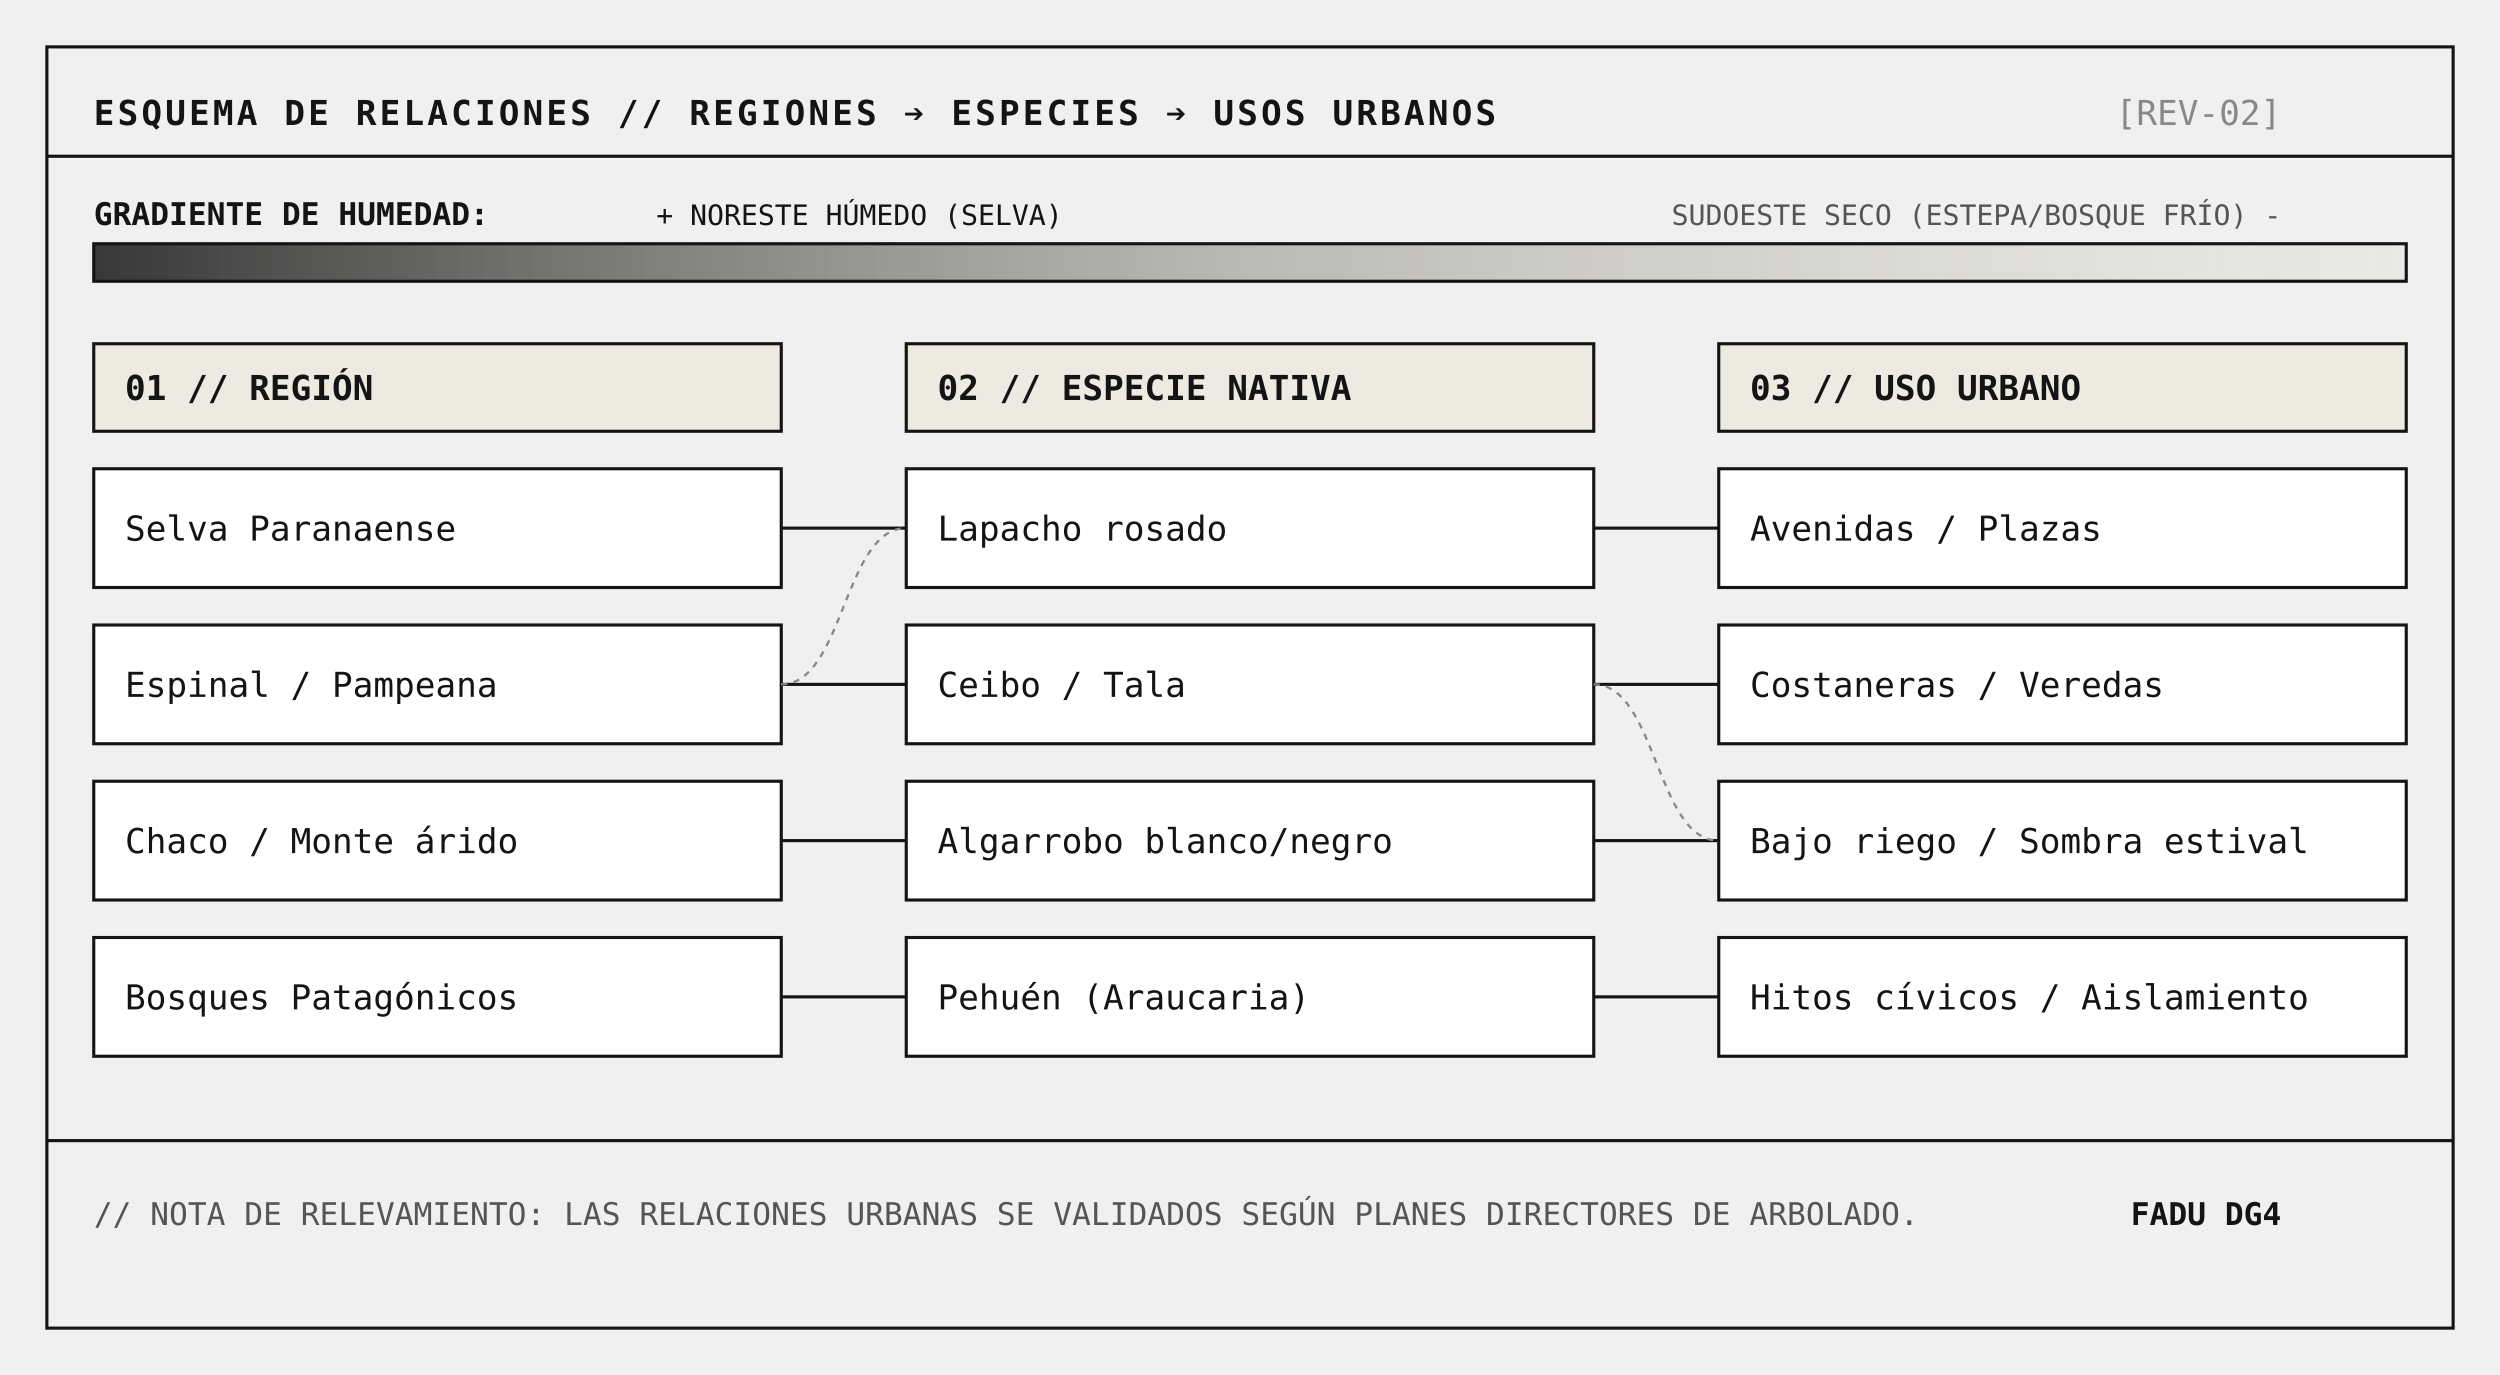
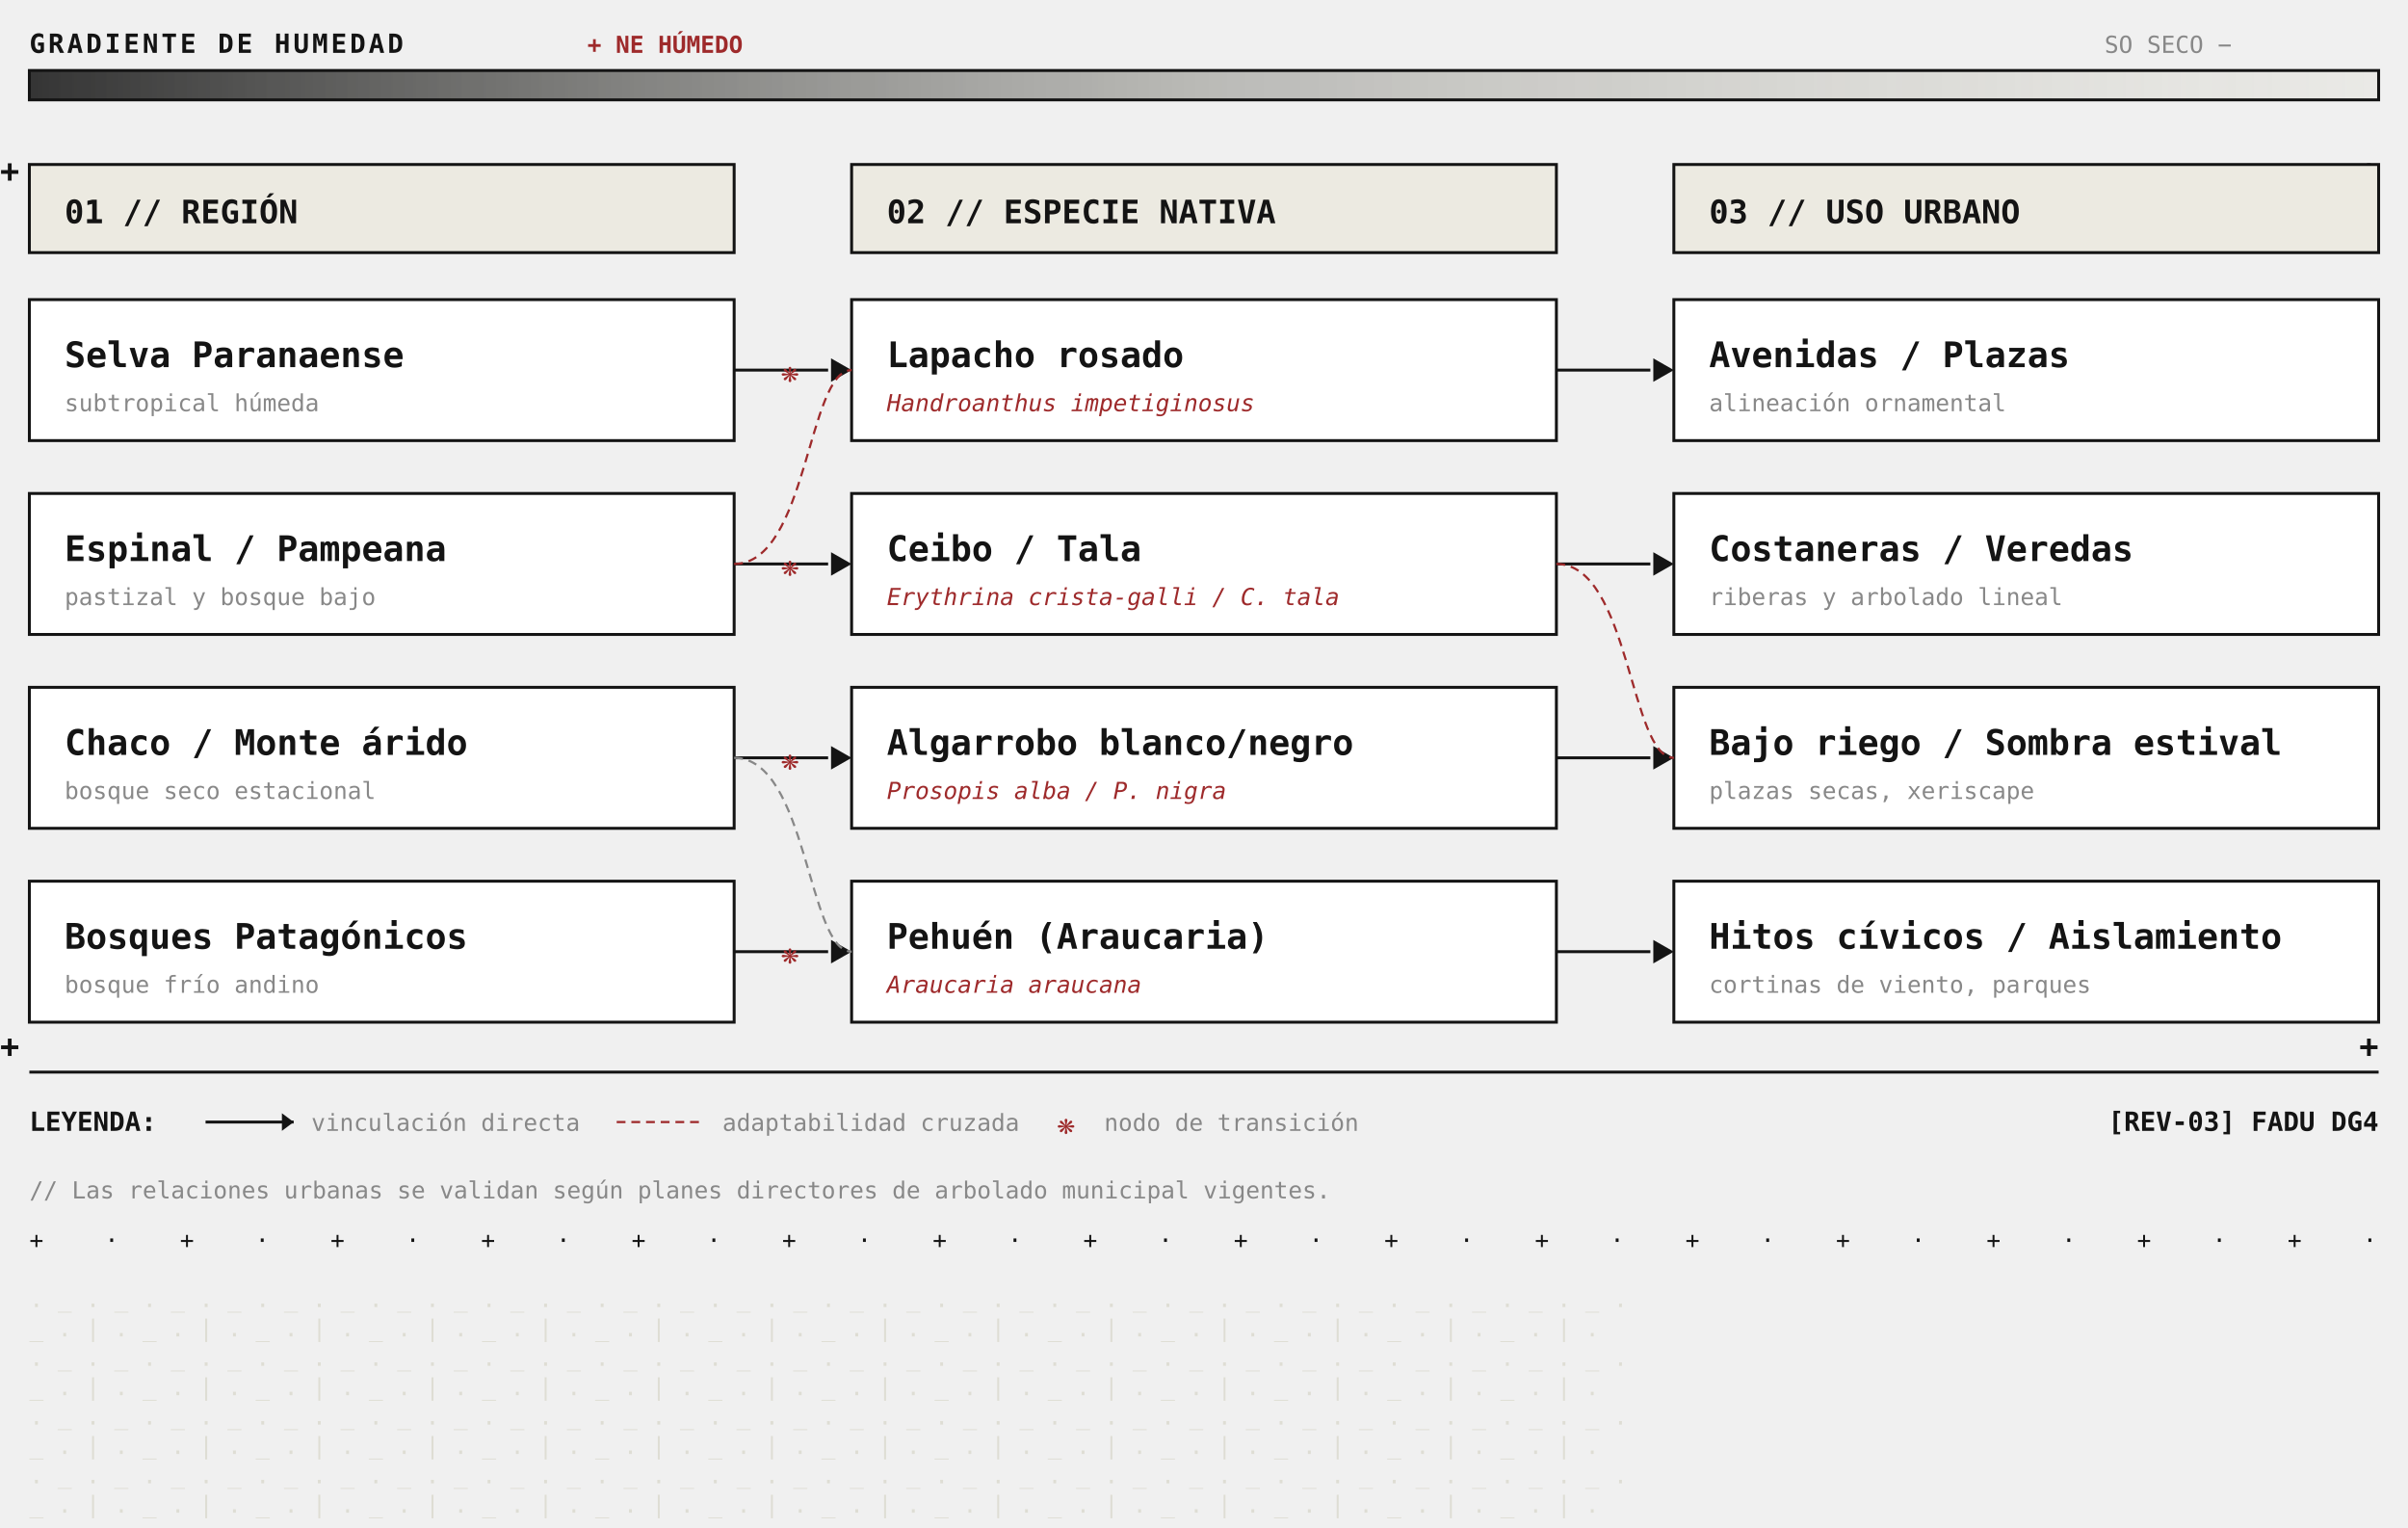
- <svg xmlns="http://www.w3.org/2000/svg" viewBox="0 0 800 440" width="100%" height="100%" style="background:#fbfaf6; font-family:'SF Mono',Consolas,monospace;">
+ <svg xmlns="http://www.w3.org/2000/svg" viewBox="0 0 820 520" width="100%" height="100%" style="font-family:'SF Mono',Consolas,monospace;">
  <defs>
    <linearGradient id="humedadGrad" x1="0%" y1="0%" x2="100%" y2="0%">
      <stop offset="0%" stop-color="#141414" stop-opacity="0.85" />
      <stop offset="50%" stop-color="#777770" stop-opacity="0.45" />
      <stop offset="100%" stop-color="#d0cebd" stop-opacity="0.2" />
    </linearGradient>
  </defs>
-   <rect x="15" y="15" width="770" height="410" fill="none" stroke="#141414" stroke-width="1" />
-   <text x="30" y="40" font-size="11" fill="#141414" font-weight="bold" letter-spacing="1">ESQUEMA DE RELACIONES // REGIONES ➔ ESPECIES ➔ USOS URBANOS</text>
-   <text x="730" y="40" font-size="11" fill="#888" text-anchor="end">[REV-02]</text>
-   <line x1="15" y1="50" x2="785" y2="50" stroke="#141414" stroke-width="1" />
-   <text x="30" y="72" font-size="10" font-weight="bold" fill="#141414">GRADIENTE DE HUMEDAD:</text>
-   <text x="210" y="72" font-size="9" fill="#141414">+ NORESTE HÚMEDO (SELVA)</text>
-   <text x="730" y="72" font-size="9" fill="#555" text-anchor="end">SUDOESTE SECO (ESTEPA/BOSQUE FRÍO) -</text>
-   <rect x="30" y="78" width="740" height="12" fill="url(#humedadGrad)" stroke="#141414" stroke-width="1" />
-   <rect x="30" y="110" width="220" height="28" fill="#eceae1" stroke="#141414" stroke-width="1" />
-   <text x="40" y="128" font-size="11" font-weight="bold" fill="#141414">01 // REGIÓN</text>
-   <rect x="290" y="110" width="220" height="28" fill="#eceae1" stroke="#141414" stroke-width="1" />
-   <text x="300" y="128" font-size="11" font-weight="bold" fill="#141414">02 // ESPECIE NATIVA</text>
-   <rect x="550" y="110" width="220" height="28" fill="#eceae1" stroke="#141414" stroke-width="1" />
-   <text x="560" y="128" font-size="11" font-weight="bold" fill="#141414">03 // USO URBANO</text>
-   <rect x="30" y="150" width="220" height="38" fill="#fff" stroke="#141414" stroke-width="1" />
-   <text x="40" y="173" font-size="11" fill="#141414">Selva Paranaense</text>
-   <rect x="290" y="150" width="220" height="38" fill="#fff" stroke="#141414" stroke-width="1" />
-   <text x="300" y="173" font-size="11" fill="#141414">Lapacho rosado</text>
-   <rect x="550" y="150" width="220" height="38" fill="#fff" stroke="#141414" stroke-width="1" />
-   <text x="560" y="173" font-size="11" fill="#141414">Avenidas / Plazas</text>
-   <line x1="250" y1="169" x2="290" y2="169" stroke="#141414" stroke-width="1" />
-   <line x1="510" y1="169" x2="550" y2="169" stroke="#141414" stroke-width="1" />
-   <rect x="30" y="200" width="220" height="38" fill="#fff" stroke="#141414" stroke-width="1" />
-   <text x="40" y="223" font-size="11" fill="#141414">Espinal / Pampeana</text>
-   <rect x="290" y="200" width="220" height="38" fill="#fff" stroke="#141414" stroke-width="1" />
-   <text x="300" y="223" font-size="11" fill="#141414">Ceibo / Tala</text>
-   <rect x="550" y="200" width="220" height="38" fill="#fff" stroke="#141414" stroke-width="1" />
-   <text x="560" y="223" font-size="11" fill="#141414">Costaneras / Veredas</text>
-   <line x1="250" y1="219" x2="290" y2="219" stroke="#141414" stroke-width="1" />
-   <line x1="510" y1="219" x2="550" y2="219" stroke="#141414" stroke-width="1" />
-   <rect x="30" y="250" width="220" height="38" fill="#fff" stroke="#141414" stroke-width="1" />
-   <text x="40" y="273" font-size="11" fill="#141414">Chaco / Monte árido</text>
-   <rect x="290" y="250" width="220" height="38" fill="#fff" stroke="#141414" stroke-width="1" />
-   <text x="300" y="273" font-size="11" fill="#141414">Algarrobo blanco/negro</text>
-   <rect x="550" y="250" width="220" height="38" fill="#fff" stroke="#141414" stroke-width="1" />
-   <text x="560" y="273" font-size="11" fill="#141414">Bajo riego / Sombra estival</text>
-   <line x1="250" y1="269" x2="290" y2="269" stroke="#141414" stroke-width="1" />
-   <line x1="510" y1="269" x2="550" y2="269" stroke="#141414" stroke-width="1" />
-   <rect x="30" y="300" width="220" height="38" fill="#fff" stroke="#141414" stroke-width="1" />
-   <text x="40" y="323" font-size="11" fill="#141414">Bosques Patagónicos</text>
-   <rect x="290" y="300" width="220" height="38" fill="#fff" stroke="#141414" stroke-width="1" />
-   <text x="300" y="323" font-size="11" fill="#141414">Pehuén (Araucaria)</text>
-   <rect x="550" y="300" width="220" height="38" fill="#fff" stroke="#141414" stroke-width="1" />
-   <text x="560" y="323" font-size="11" fill="#141414">Hitos cívicos / Aislamiento</text>
-   <line x1="250" y1="319" x2="290" y2="319" stroke="#141414" stroke-width="1" />
-   <line x1="510" y1="319" x2="550" y2="319" stroke="#141414" stroke-width="1" />
-   <path d="M250,219 C270,219 270,169 290,169" fill="none" stroke="#888" stroke-width="0.75" stroke-dasharray="2,2" />
-   <path d="M510,219 C530,219 530,269 550,269" fill="none" stroke="#888" stroke-width="0.75" stroke-dasharray="2,2" />
-   <line x1="15" y1="365" x2="785" y2="365" stroke="#141414" stroke-width="1" />
-   <text x="30" y="392" font-size="10" fill="#555">// NOTA DE RELEVAMIENTO: LAS RELACIONES URBANAS SE VALIDADOS SEGÚN PLANES DIRECTORES DE ARBOLADO.</text>
-   <text x="730" y="392" font-size="10" fill="#141414" text-anchor="end" font-weight="bold">FADU DG4</text>
+   <text x="10" y="18" font-size="9" font-weight="bold" fill="#141414" letter-spacing="1">GRADIENTE DE HUMEDAD</text>
+   <text x="200" y="18" font-size="8" fill="#9e2a2b" font-weight="600">+ NE HÚMEDO</text>
+   <text x="760" y="18" font-size="8" fill="#888" text-anchor="end">SO SECO −</text>
+   <rect x="10" y="24" width="800" height="10" fill="url(#humedadGrad)" stroke="#141414" stroke-width="1" />
+   <text x="0" y="62" font-size="11" fill="#141414" font-weight="bold">+</text>
+   <text x="810" y="62" font-size="11" fill="#141414" font-weight="bold" text-anchor="end">+</text>
+   <rect x="10" y="56" width="240" height="30" fill="#eceae1" stroke="#141414" stroke-width="1" />
+   <text x="22" y="76" font-size="11" font-weight="bold" fill="#141414">01 // REGIÓN</text>
+   <rect x="290" y="56" width="240" height="30" fill="#eceae1" stroke="#141414" stroke-width="1" />
+   <text x="302" y="76" font-size="11" font-weight="bold" fill="#141414">02 // ESPECIE NATIVA</text>
+   <rect x="570" y="56" width="240" height="30" fill="#eceae1" stroke="#141414" stroke-width="1" />
+   <text x="582" y="76" font-size="11" font-weight="bold" fill="#141414">03 // USO URBANO</text>
+   <rect x="10" y="102" width="240" height="48" fill="#fff" stroke="#141414" stroke-width="1" />
+   <text x="22" y="125" font-size="12" fill="#141414" font-weight="600">Selva Paranaense</text>
+   <text x="22" y="140" font-size="8" fill="#888">subtropical húmeda</text>
+   <rect x="290" y="102" width="240" height="48" fill="#fff" stroke="#141414" stroke-width="1" />
+   <text x="302" y="125" font-size="12" fill="#141414" font-weight="600">Lapacho rosado</text>
+   <text x="302" y="140" font-size="8" fill="#9e2a2b" font-style="italic">Handroanthus impetiginosus</text>
+   <rect x="570" y="102" width="240" height="48" fill="#fff" stroke="#141414" stroke-width="1" />
+   <text x="582" y="125" font-size="12" fill="#141414" font-weight="600">Avenidas / Plazas</text>
+   <text x="582" y="140" font-size="8" fill="#888">alineación ornamental</text>
+   <line x1="250" y1="126" x2="282" y2="126" stroke="#141414" stroke-width="1" />
+   <polygon points="290,126 283,122 283,130" fill="#141414" />
+   <line x1="530" y1="126" x2="562" y2="126" stroke="#141414" stroke-width="1" />
+   <polygon points="570,126 563,122 563,130" fill="#141414" />
+   <text x="266" y="130" font-size="10" fill="#9e2a2b">❋</text>
+   <rect x="10" y="168" width="240" height="48" fill="#fff" stroke="#141414" stroke-width="1" />
+   <text x="22" y="191" font-size="12" fill="#141414" font-weight="600">Espinal / Pampeana</text>
+   <text x="22" y="206" font-size="8" fill="#888">pastizal y bosque bajo</text>
+   <rect x="290" y="168" width="240" height="48" fill="#fff" stroke="#141414" stroke-width="1" />
+   <text x="302" y="191" font-size="12" fill="#141414" font-weight="600">Ceibo / Tala</text>
+   <text x="302" y="206" font-size="8" fill="#9e2a2b" font-style="italic">Erythrina crista-galli / C. tala</text>
+   <rect x="570" y="168" width="240" height="48" fill="#fff" stroke="#141414" stroke-width="1" />
+   <text x="582" y="191" font-size="12" fill="#141414" font-weight="600">Costaneras / Veredas</text>
+   <text x="582" y="206" font-size="8" fill="#888">riberas y arbolado lineal</text>
+   <line x1="250" y1="192" x2="282" y2="192" stroke="#141414" stroke-width="1" />
+   <polygon points="290,192 283,188 283,196" fill="#141414" />
+   <line x1="530" y1="192" x2="562" y2="192" stroke="#141414" stroke-width="1" />
+   <polygon points="570,192 563,188 563,196" fill="#141414" />
+   <text x="266" y="196" font-size="10" fill="#9e2a2b">❋</text>
+   <rect x="10" y="234" width="240" height="48" fill="#fff" stroke="#141414" stroke-width="1" />
+   <text x="22" y="257" font-size="12" fill="#141414" font-weight="600">Chaco / Monte árido</text>
+   <text x="22" y="272" font-size="8" fill="#888">bosque seco estacional</text>
+   <rect x="290" y="234" width="240" height="48" fill="#fff" stroke="#141414" stroke-width="1" />
+   <text x="302" y="257" font-size="12" fill="#141414" font-weight="600">Algarrobo blanco/negro</text>
+   <text x="302" y="272" font-size="8" fill="#9e2a2b" font-style="italic">Prosopis alba / P. nigra</text>
+   <rect x="570" y="234" width="240" height="48" fill="#fff" stroke="#141414" stroke-width="1" />
+   <text x="582" y="257" font-size="12" fill="#141414" font-weight="600">Bajo riego / Sombra estival</text>
+   <text x="582" y="272" font-size="8" fill="#888">plazas secas, xeriscape</text>
+   <line x1="250" y1="258" x2="282" y2="258" stroke="#141414" stroke-width="1" />
+   <polygon points="290,258 283,254 283,262" fill="#141414" />
+   <line x1="530" y1="258" x2="562" y2="258" stroke="#141414" stroke-width="1" />
+   <polygon points="570,258 563,254 563,262" fill="#141414" />
+   <text x="266" y="262" font-size="10" fill="#9e2a2b">❋</text>
+   <rect x="10" y="300" width="240" height="48" fill="#fff" stroke="#141414" stroke-width="1" />
+   <text x="22" y="323" font-size="12" fill="#141414" font-weight="600">Bosques Patagónicos</text>
+   <text x="22" y="338" font-size="8" fill="#888">bosque frío andino</text>
+   <rect x="290" y="300" width="240" height="48" fill="#fff" stroke="#141414" stroke-width="1" />
+   <text x="302" y="323" font-size="12" fill="#141414" font-weight="600">Pehuén (Araucaria)</text>
+   <text x="302" y="338" font-size="8" fill="#9e2a2b" font-style="italic">Araucaria araucana</text>
+   <rect x="570" y="300" width="240" height="48" fill="#fff" stroke="#141414" stroke-width="1" />
+   <text x="582" y="323" font-size="12" fill="#141414" font-weight="600">Hitos cívicos / Aislamiento</text>
+   <text x="582" y="338" font-size="8" fill="#888">cortinas de viento, parques</text>
+   <line x1="250" y1="324" x2="282" y2="324" stroke="#141414" stroke-width="1" />
+   <polygon points="290,324 283,320 283,328" fill="#141414" />
+   <line x1="530" y1="324" x2="562" y2="324" stroke="#141414" stroke-width="1" />
+   <polygon points="570,324 563,320 563,328" fill="#141414" />
+   <text x="266" y="328" font-size="10" fill="#9e2a2b">❋</text>
+   <path d="M250,192 C275,192 275,126 290,126" fill="none" stroke="#9e2a2b" stroke-width="0.75" stroke-dasharray="3,2" />
+   <path d="M530,192 C555,192 555,258 570,258" fill="none" stroke="#9e2a2b" stroke-width="0.75" stroke-dasharray="3,2" />
+   <path d="M250,258 C275,258 275,324 290,324" fill="none" stroke="#888" stroke-width="0.75" stroke-dasharray="3,2" />
+   <text x="0" y="360" font-size="11" fill="#141414" font-weight="bold">+</text>
+   <text x="810" y="360" font-size="11" fill="#141414" font-weight="bold" text-anchor="end">+</text>
+   <line x1="10" y1="365" x2="810" y2="365" stroke="#141414" stroke-width="1" />
+   <text x="10" y="385" font-size="9" fill="#141414" font-weight="bold">LEYENDA:</text>
+   <line x1="70" y1="382" x2="100" y2="382" stroke="#141414" stroke-width="1" />
+   <polygon points="100,382 96,379 96,385" fill="#141414" />
+   <text x="106" y="385" font-size="8" fill="#888">vinculación directa</text>
+   <line x1="210" y1="382" x2="240" y2="382" stroke="#9e2a2b" stroke-width="0.75" stroke-dasharray="3,2" />
+   <text x="246" y="385" font-size="8" fill="#888">adaptabilidad cruzada</text>
+   <text x="360" y="386" font-size="10" fill="#9e2a2b">❋</text>
+   <text x="376" y="385" font-size="8" fill="#888">nodo de transición</text>
+   <text x="810" y="385" font-size="9" fill="#141414" text-anchor="end" font-weight="bold">[REV-03] FADU DG4</text>
+   <text x="10" y="408" font-size="8" fill="#888">// Las relaciones urbanas se validan según planes directores de arbolado municipal vigentes.</text>
+   <text x="10" y="425" font-size="8" fill="#141414" letter-spacing="8">+ · + · + · + · + · + · + · + · + · + · + · + · + · + · + · + · + · + · + · +</text>
+   <g fill="#d0cebd" font-size="8" font-family="'SF Mono',Consolas,monospace" opacity="0.55">
+     <text x="10" y="445">. _ . _ . _ . _ . _ . _ . _ . _ . _ . _ . _ . _ . _ . _ . _ . _ . _ . _ . _ . _ . _ . _ . _ . _ . _ . _ . _ . _ .</text>
+     <text x="10" y="455">_ . | . _ . | . _ . | . _ . | . _ . | . _ . | . _ . | . _ . | . _ . | . _ . | . _ . | . _ . | . _ . | . _ . | .</text>
+     <text x="10" y="465">. _ . _ . _ . _ . _ . _ . _ . _ . _ . _ . _ . _ . _ . _ . _ . _ . _ . _ . _ . _ . _ . _ . _ . _ . _ . _ . _ . _ .</text>
+     <text x="10" y="475">_ . | . _ . | . _ . | . _ . | . _ . | . _ . | . _ . | . _ . | . _ . | . _ . | . _ . | . _ . | . _ . | . _ . | .</text>
+     <text x="10" y="485">. _ . _ . _ . _ . _ . _ . _ . _ . _ . _ . _ . _ . _ . _ . _ . _ . _ . _ . _ . _ . _ . _ . _ . _ . _ . _ . _ . _ .</text>
+     <text x="10" y="495">_ . | . _ . | . _ . | . _ . | . _ . | . _ . | . _ . | . _ . | . _ . | . _ . | . _ . | . _ . | . _ . | . _ . | .</text>
+     <text x="10" y="505">. _ . _ . _ . _ . _ . _ . _ . _ . _ . _ . _ . _ . _ . _ . _ . _ . _ . _ . _ . _ . _ . _ . _ . _ . _ . _ . _ . _ .</text>
+     <text x="10" y="515">_ . | . _ . | . _ . | . _ . | . _ . | . _ . | . _ . | . _ . | . _ . | . _ . | . _ . | . _ . | . _ . | . _ . | .</text>
+   </g>
</svg>
